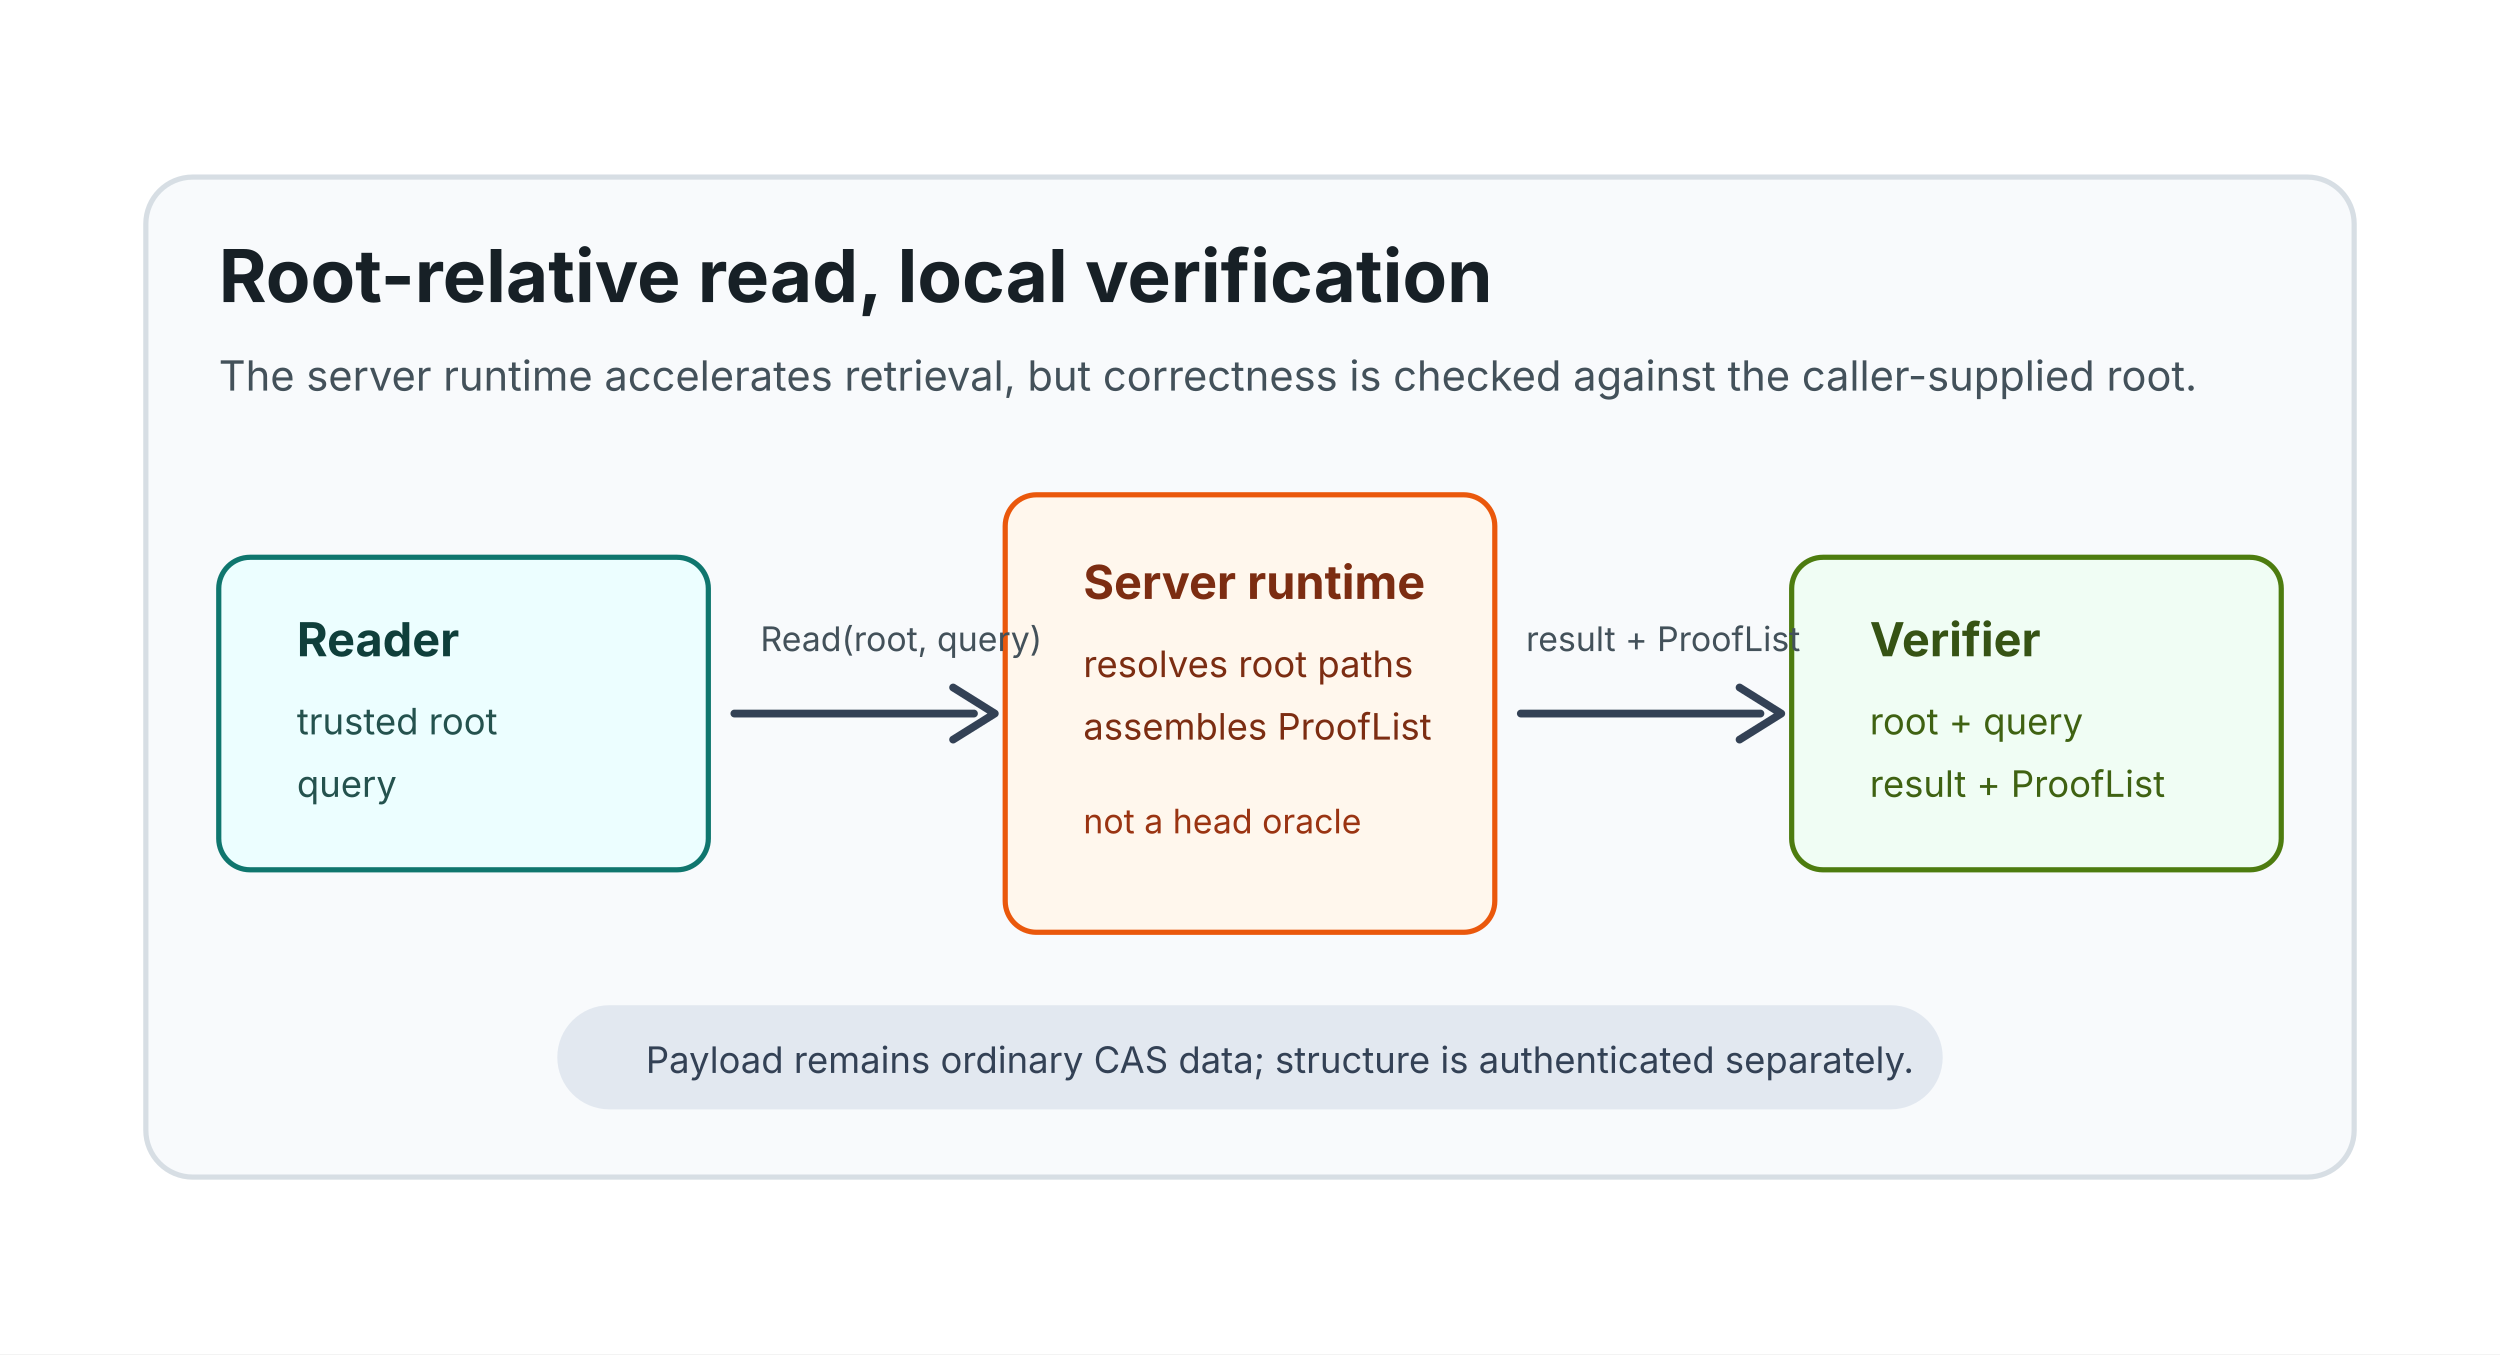
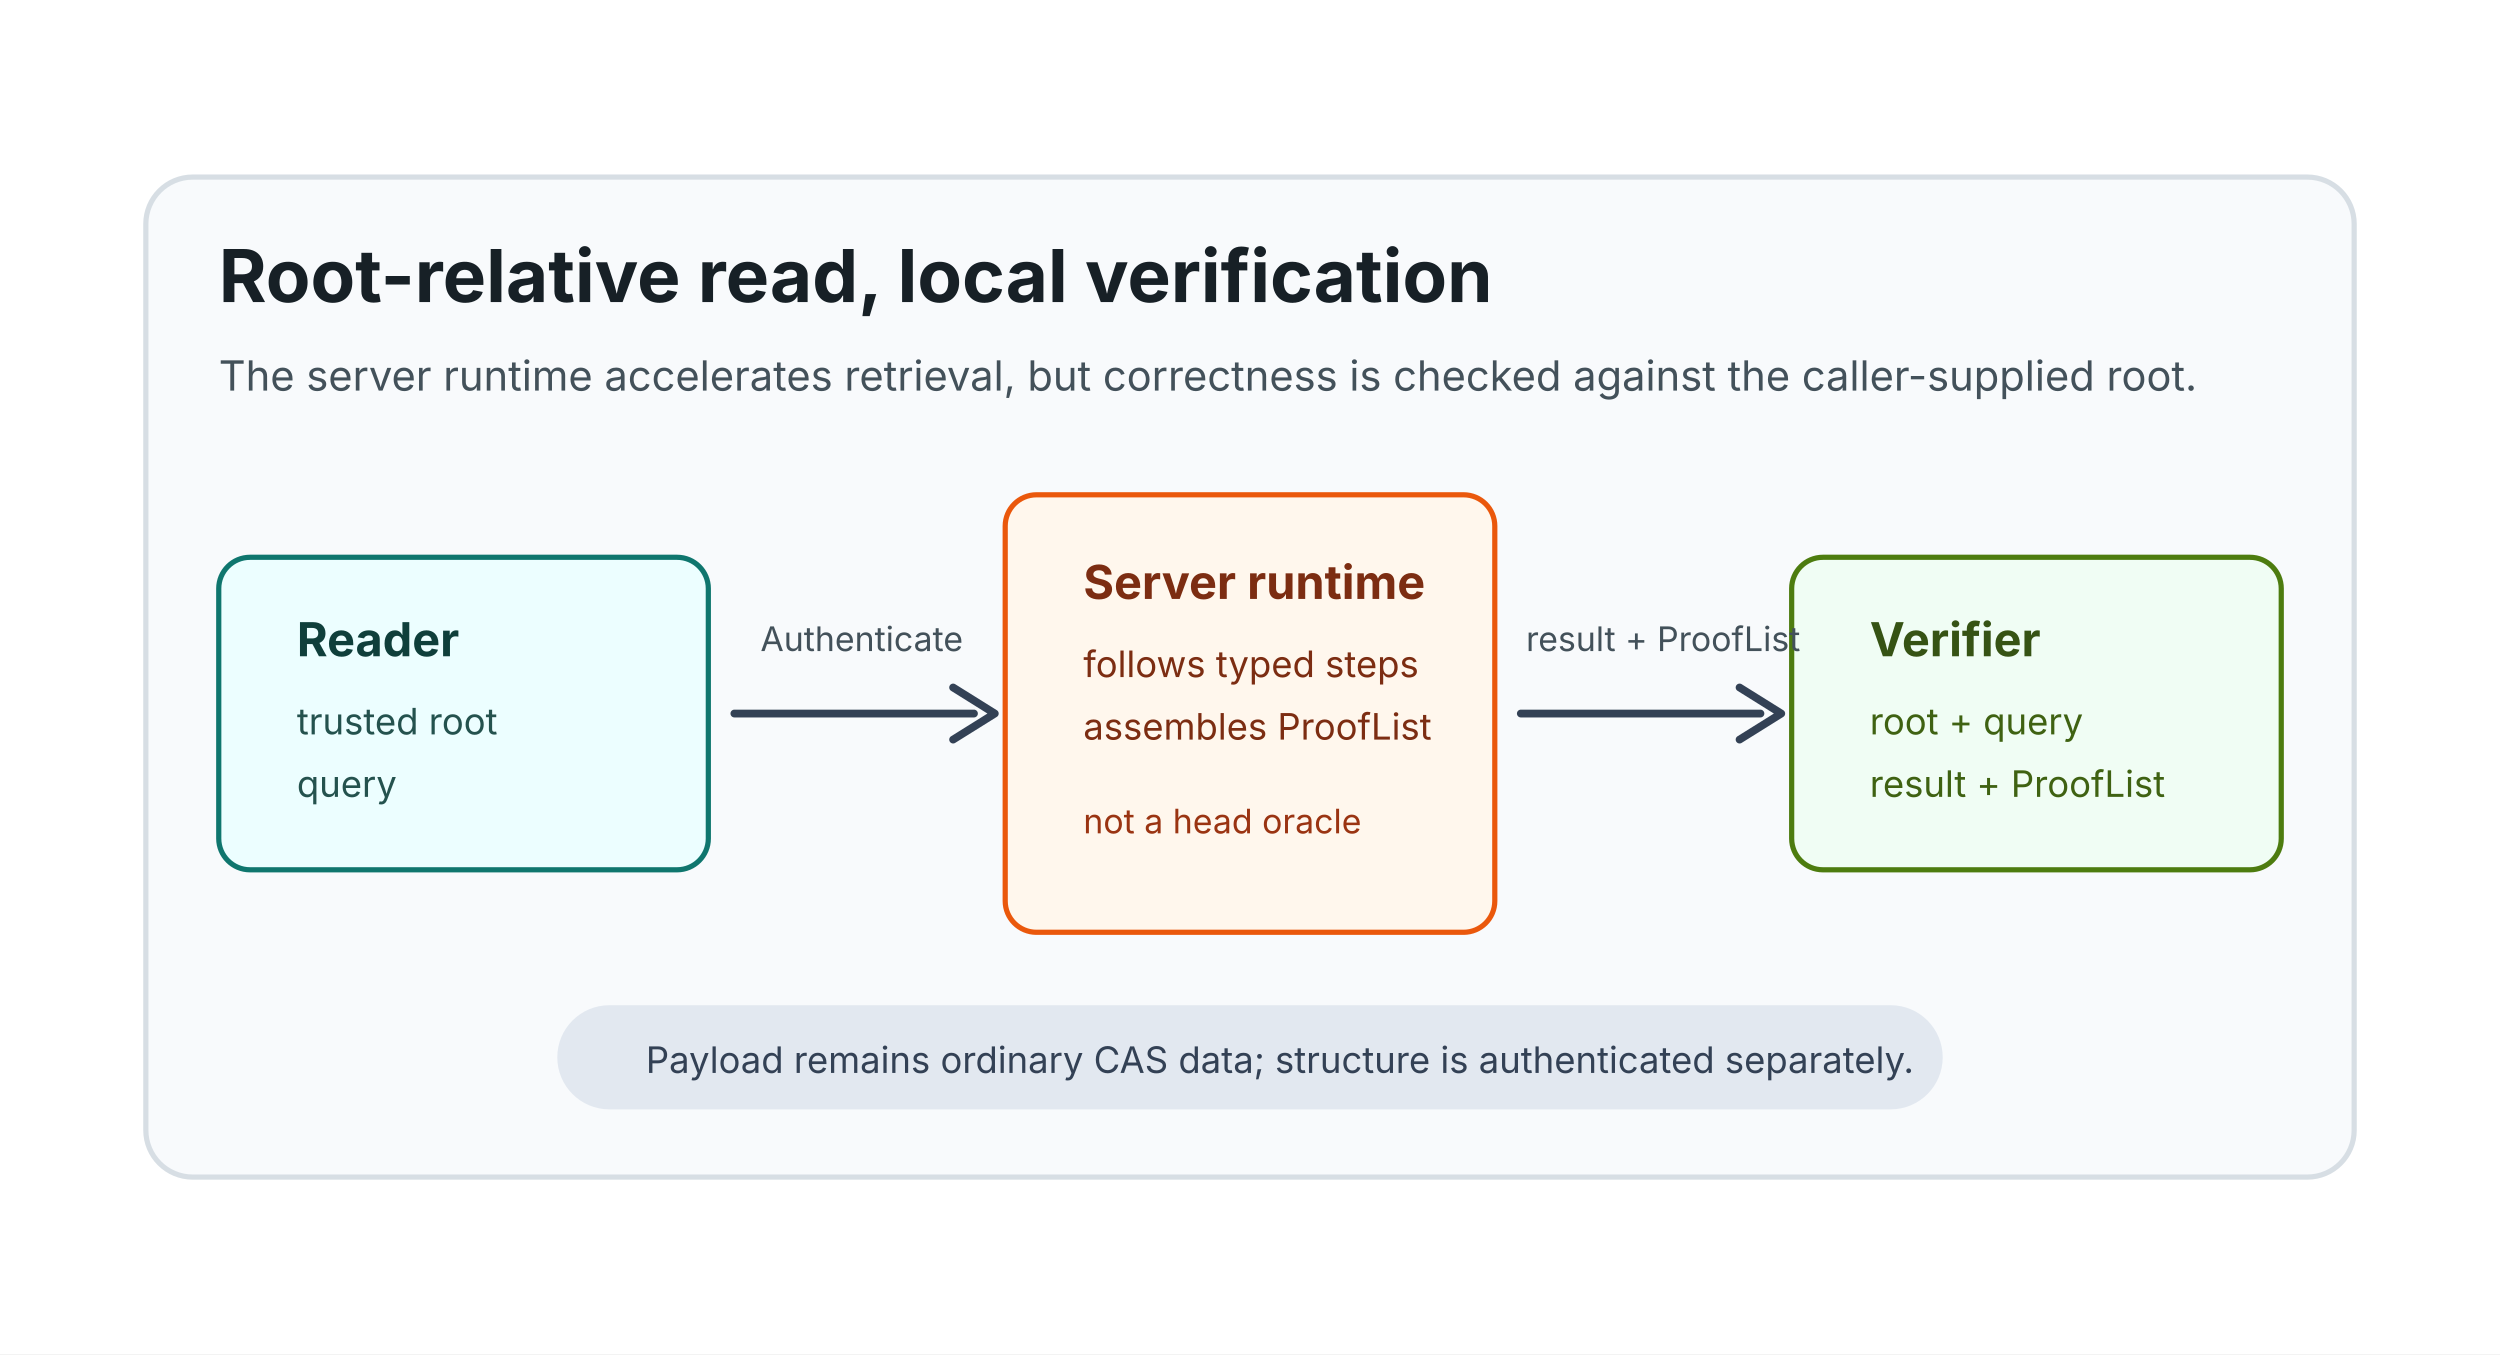
<svg xmlns="http://www.w3.org/2000/svg" viewBox="0 0 960 520" role="img" aria-labelledby="title desc">
  <rect width="960" height="520" fill="#ffffff" />
  <rect x="56" y="68" width="848" height="384" rx="18" fill="#f8fafc" stroke="#d7dee4" stroke-width="2" />
  <text x="84" y="116" fill="#172026" font-family="Inter, Arial, sans-serif" font-size="28" font-weight="700">Root-relative read, local verification</text>
  <text x="84" y="150" fill="#43515a" font-family="Inter, Arial, sans-serif" font-size="16">The server runtime accelerates retrieval, but correctness is checked against the caller-supplied root.</text>
  <rect x="84" y="214" width="188" height="120" rx="12" fill="#ecfeff" stroke="#0f766e" stroke-width="2" />
  <text x="114" y="252" fill="#0f3f3b" font-family="Inter, Arial, sans-serif" font-size="18" font-weight="700">Reader</text>
  <text x="114" y="282" fill="#24524e" font-family="Inter, Arial, sans-serif" font-size="14">trusted root</text>
  <text x="114" y="306" fill="#24524e" font-family="Inter, Arial, sans-serif" font-size="14">query</text>
  <rect x="386" y="190" width="188" height="168" rx="12" fill="#fff7ed" stroke="#ea580c" stroke-width="2" />
  <text x="416" y="230" fill="#7c2d12" font-family="Inter, Arial, sans-serif" font-size="18" font-weight="700">Server runtime</text>
-   <text x="416" y="260" fill="#7c2d12" font-family="Inter, Arial, sans-serif" font-size="14">resolves root paths</text>
+   <text x="416" y="260" fill="#7c2d12" font-family="Inter, Arial, sans-serif" font-size="14">follows typed steps</text>
  <text x="416" y="284" fill="#7c2d12" font-family="Inter, Arial, sans-serif" font-size="14">assembles ProofList</text>
  <text x="416" y="320" fill="#9a3412" font-family="Inter, Arial, sans-serif" font-size="13">not a head oracle</text>
  <rect x="688" y="214" width="188" height="120" rx="12" fill="#f0fdf4" stroke="#4d7c0f" stroke-width="2" />
  <text x="718" y="252" fill="#365314" font-family="Inter, Arial, sans-serif" font-size="18" font-weight="700">Verifier</text>
  <text x="718" y="282" fill="#3f6212" font-family="Inter, Arial, sans-serif" font-size="14">root + query</text>
  <text x="718" y="306" fill="#3f6212" font-family="Inter, Arial, sans-serif" font-size="14">result + ProofList</text>
  <path d="M282 274h92" stroke="#334155" stroke-width="3" stroke-linecap="round" />
  <path d="m366 264 16 10-16 10" fill="none" stroke="#334155" stroke-width="3" stroke-linecap="round" stroke-linejoin="round" />
-   <text x="292" y="250" fill="#43515a" font-family="Inter, Arial, sans-serif" font-size="13">Read(root, query)</text>
+   <text x="292" y="250" fill="#43515a" font-family="Inter, Arial, sans-serif" font-size="13">Authenticate</text>
  <path d="M584 274h92" stroke="#334155" stroke-width="3" stroke-linecap="round" />
  <path d="m668 264 16 10-16 10" fill="none" stroke="#334155" stroke-width="3" stroke-linecap="round" stroke-linejoin="round" />
  <text x="586" y="250" fill="#43515a" font-family="Inter, Arial, sans-serif" font-size="13">result + ProofList</text>
  <rect x="214" y="386" width="532" height="40" rx="20" fill="#e2e8f0" />
  <text x="248" y="412" fill="#334155" font-family="Inter, Arial, sans-serif" font-size="14">Payload remains ordinary CAS data; structure is authenticated separately.</text>
</svg>
